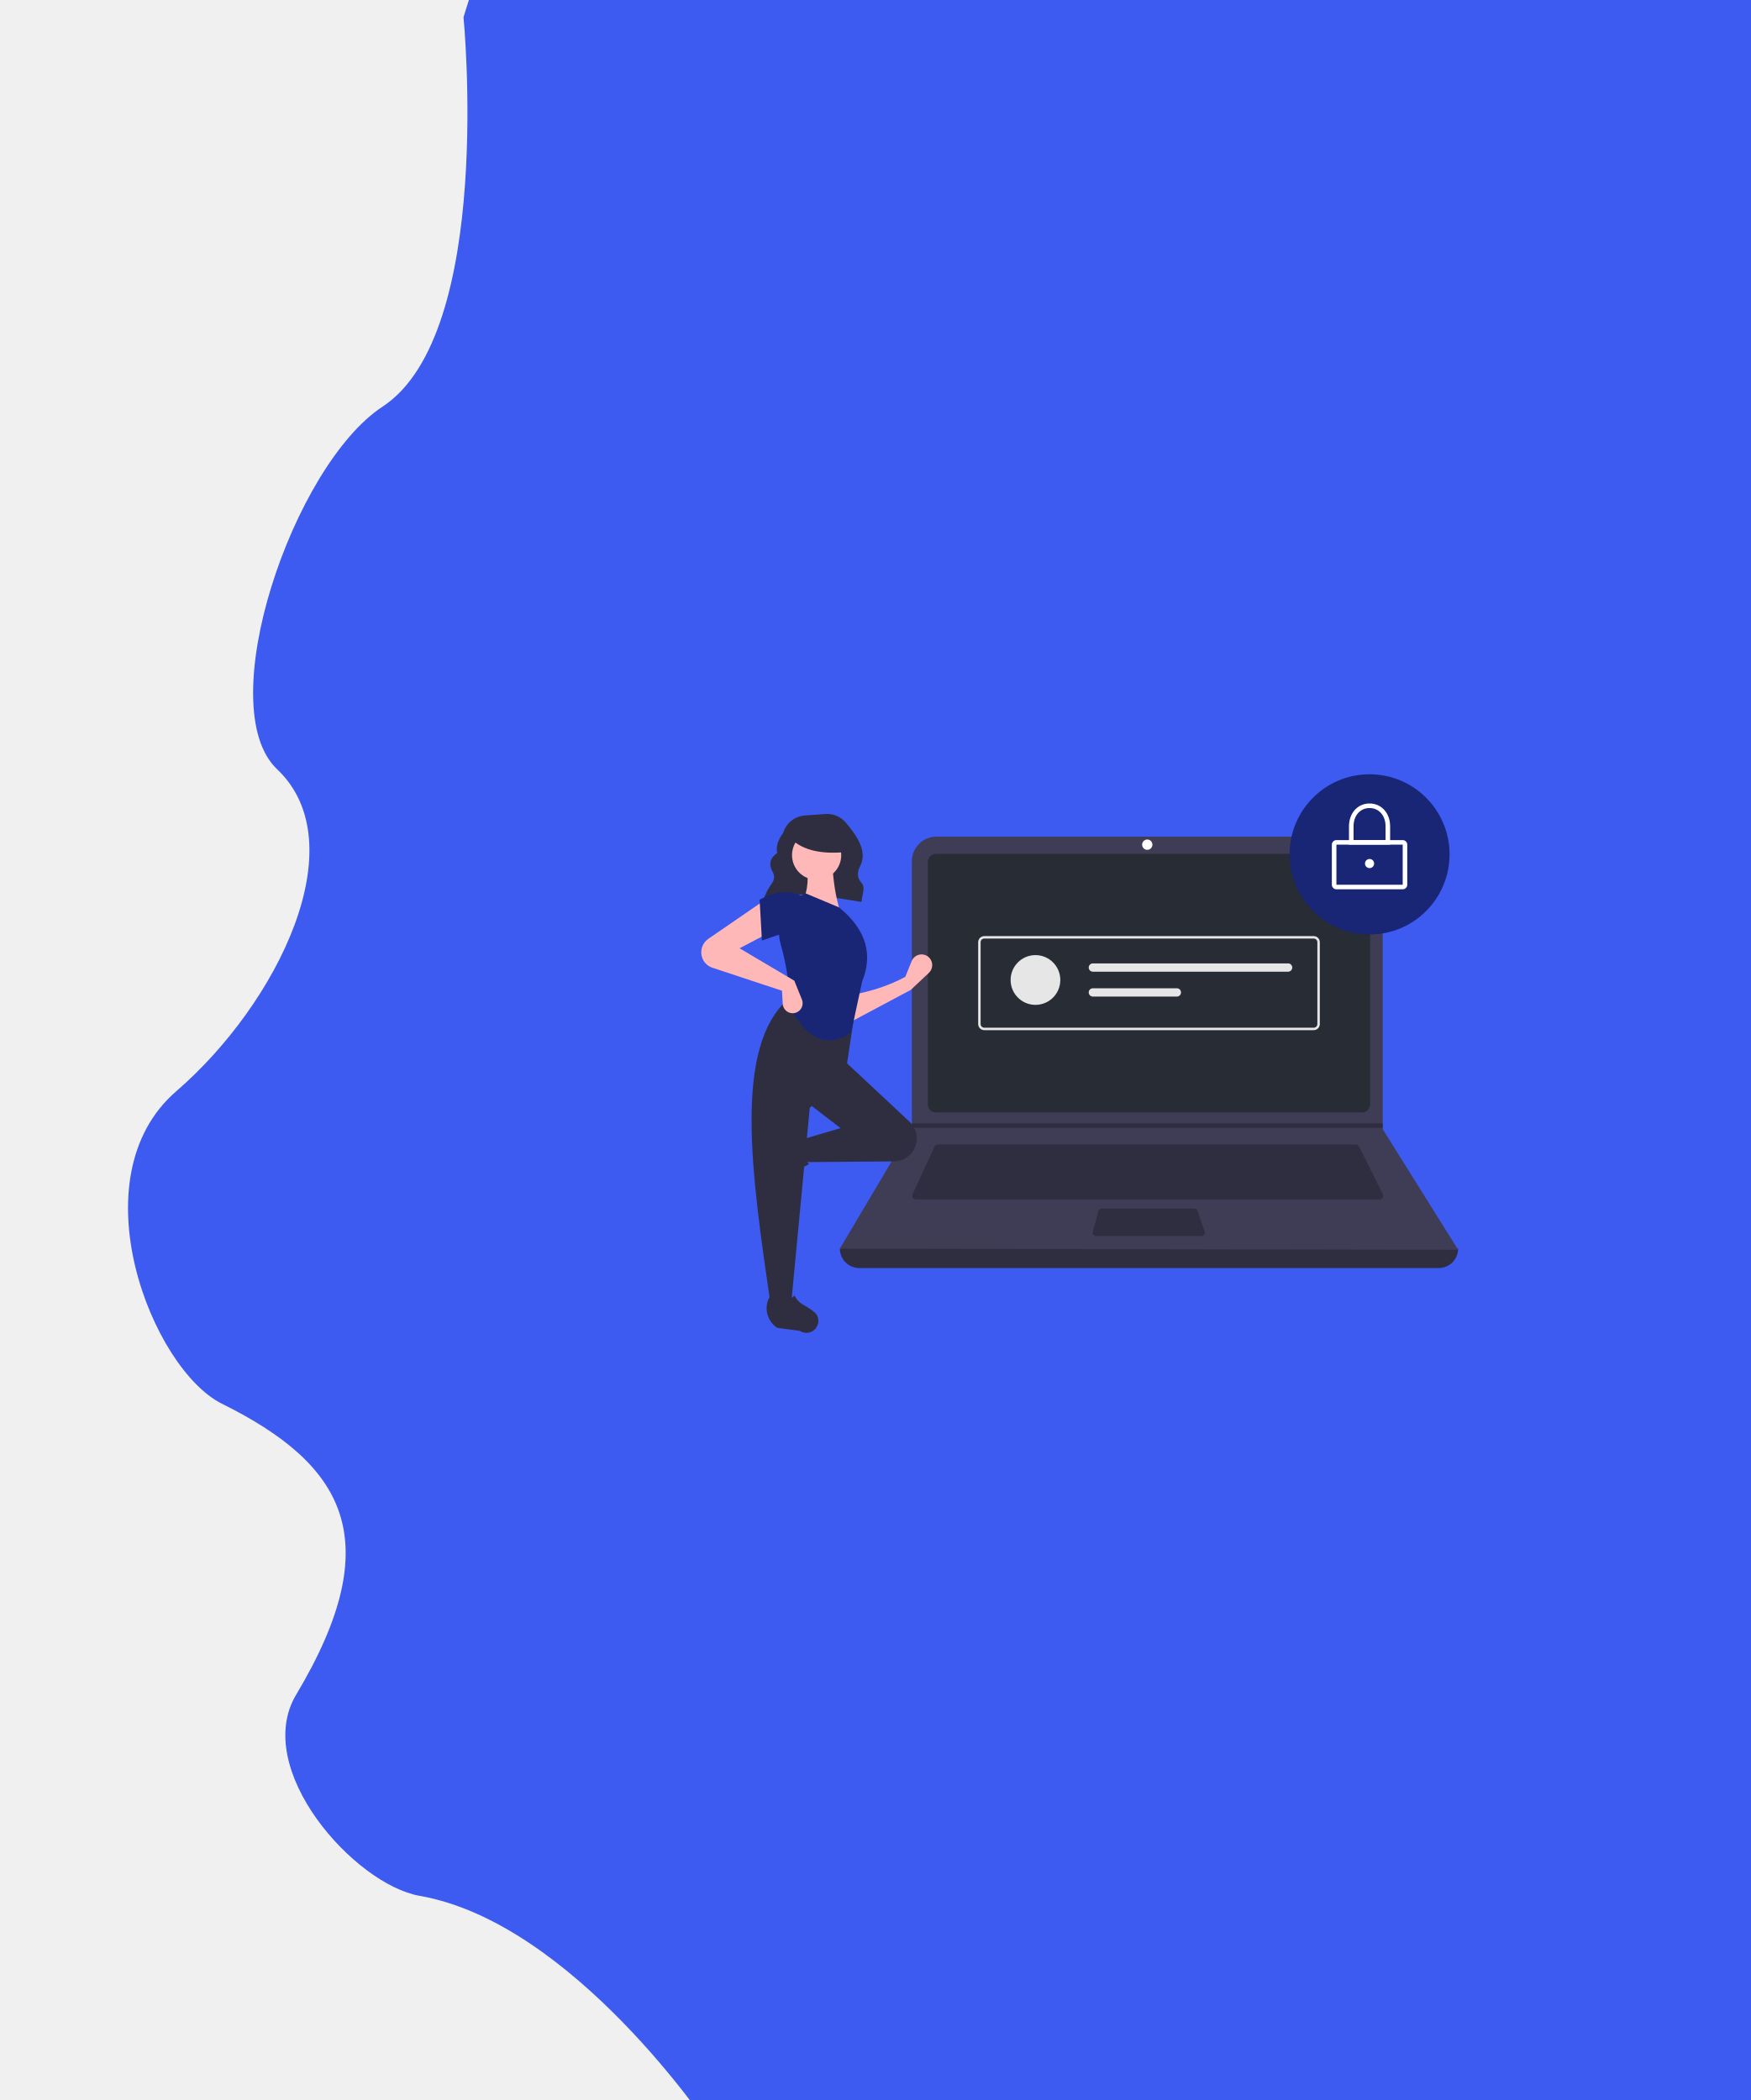
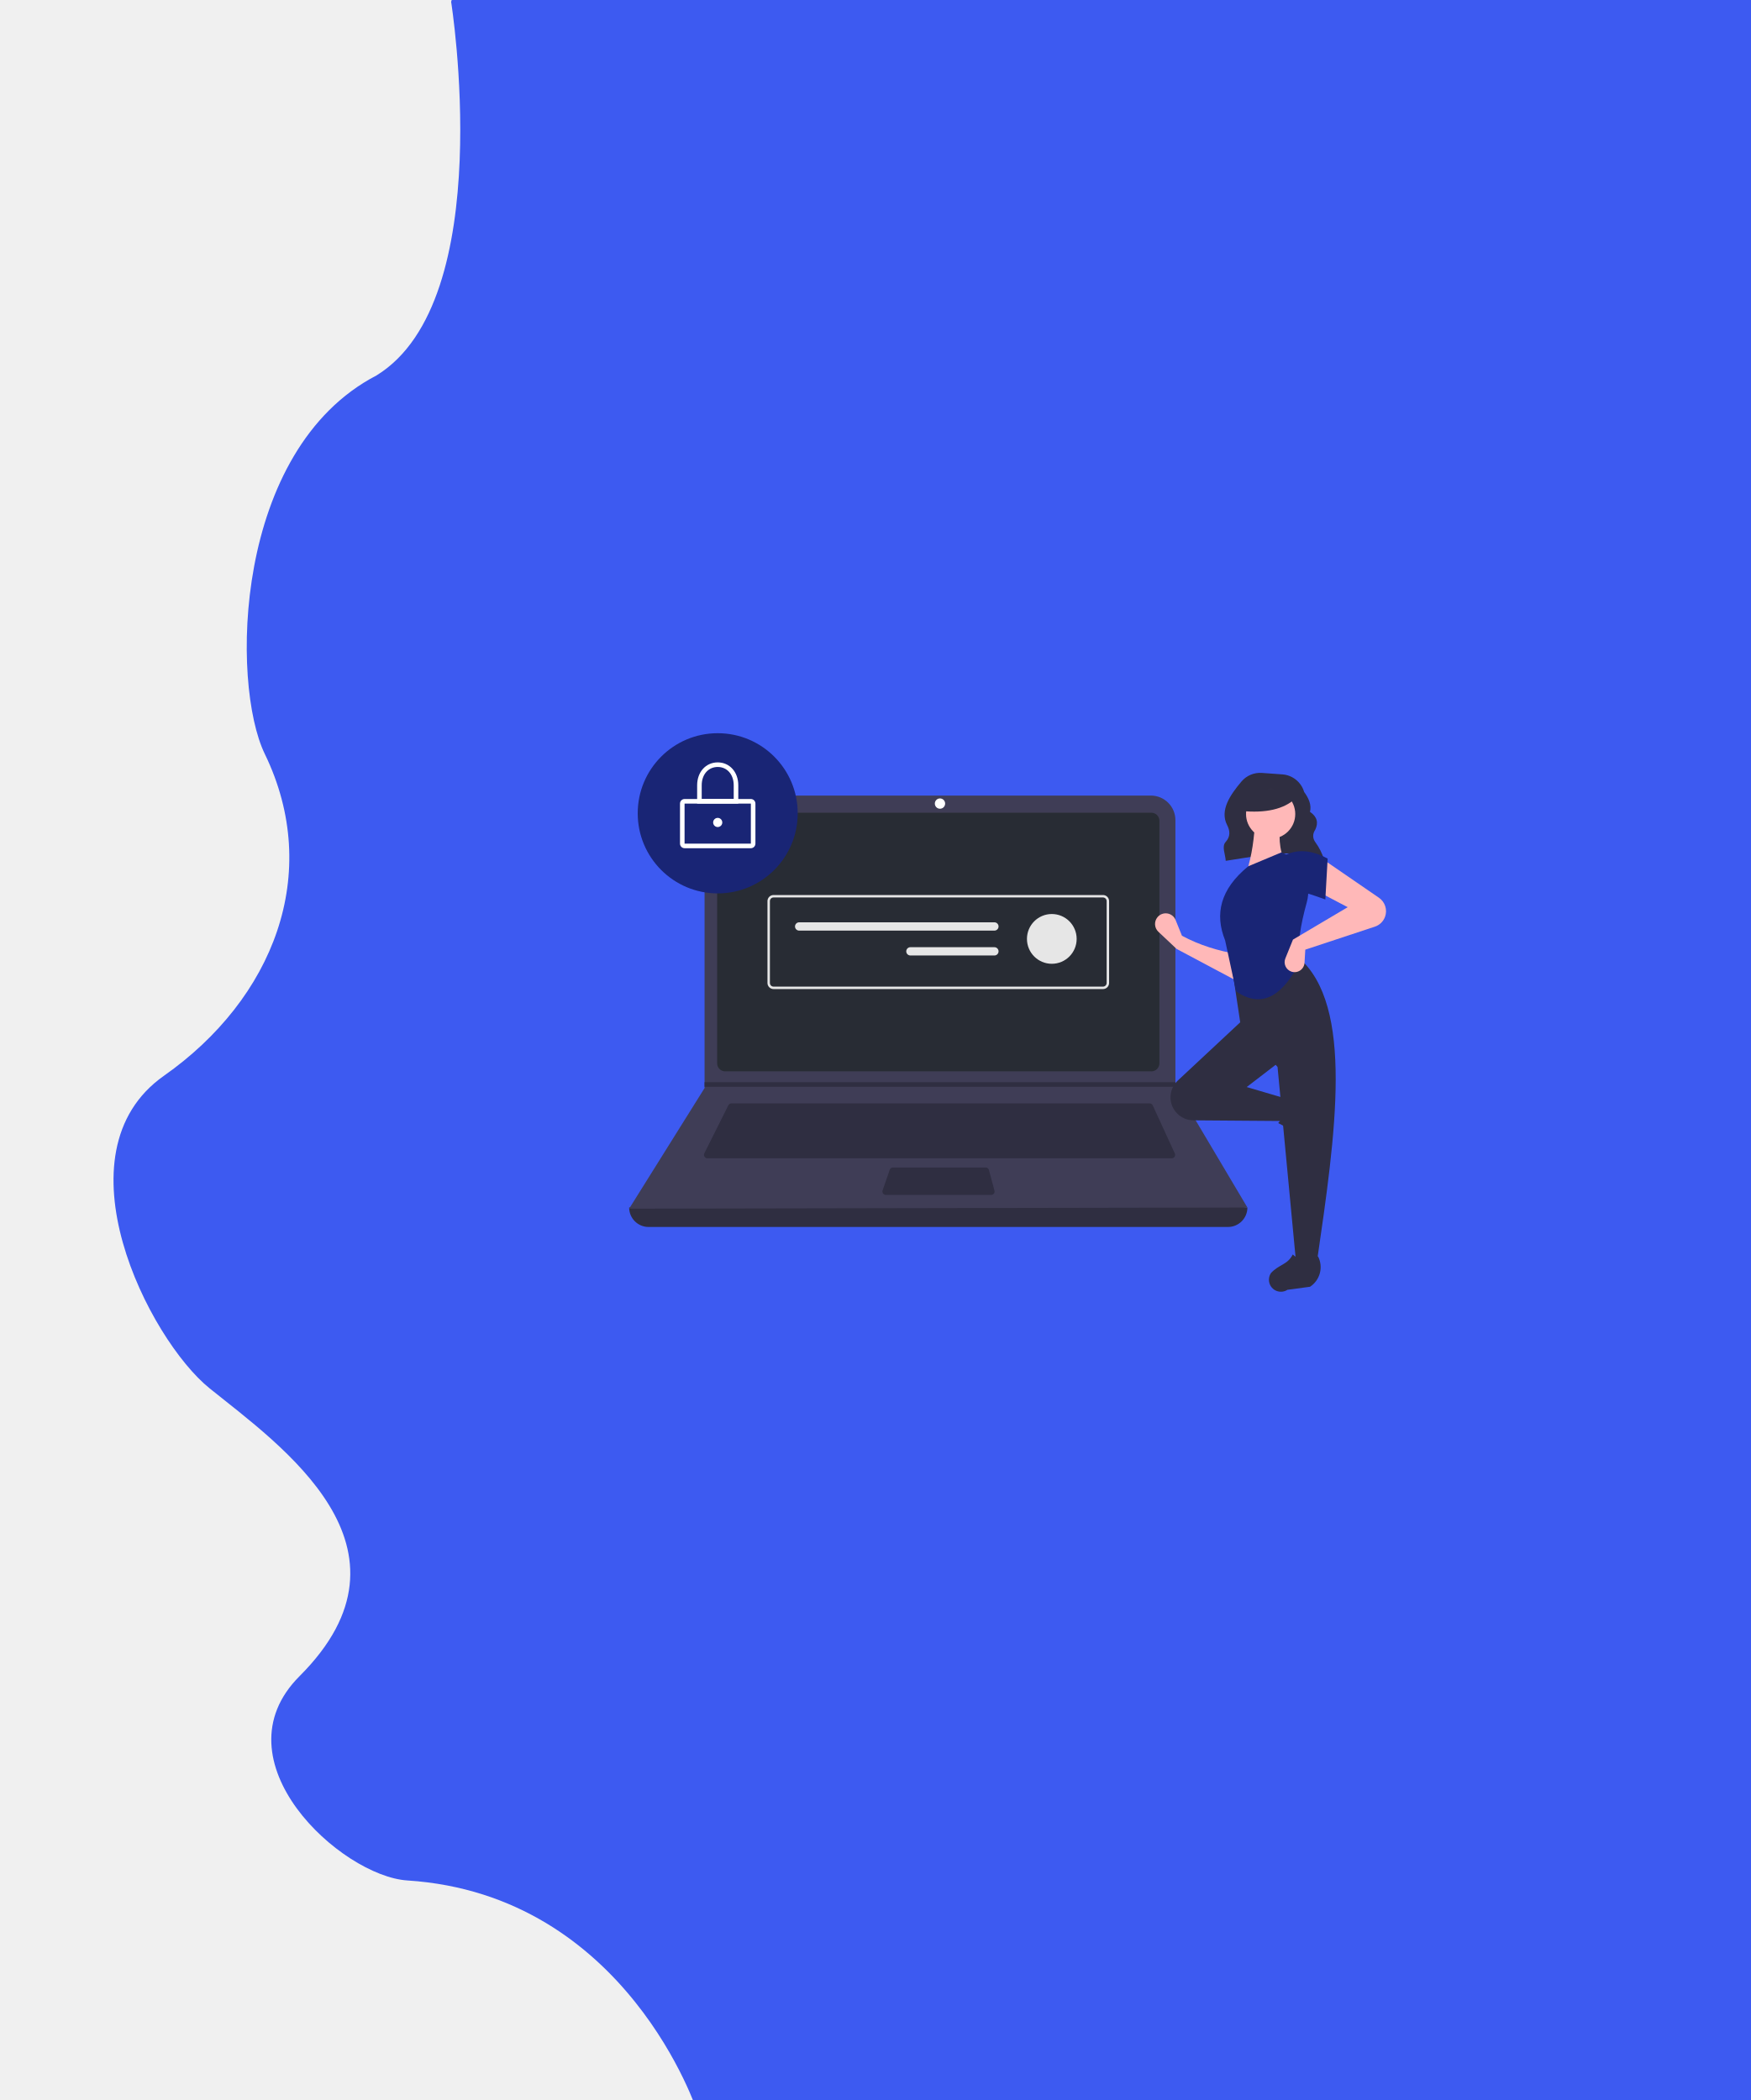
<svg xmlns="http://www.w3.org/2000/svg" viewBox="0 0 900 1080" version="1.1" id="svg60" width="900" height="1080">
  <defs id="defs64" />
  <text xml:space="preserve" style="font-style:normal;font-weight:normal;font-size:40px;line-height:1.25;font-family:sans-serif;letter-spacing:0px;word-spacing:0px;fill:#000000;fill-opacity:1;stroke:none" x="-18.388" y="937.493" id="text933">
    <tspan id="tspan931" x="-18.388" y="972.884" />
  </text>
  <g id="g939" transform="matrix(1.060861,0,0,1.019564,-886.7952,-359.4787)" style="stroke-width:0.962">
-     <path id="rect889" d="m 1064.785,347.2 -4.22,14.05 c 0,0 15.029,159.422 -39.233,196.449 -43.433,29.637 -83.14,151.348 -51.091,182.919 38.301,37.73 0.188,118.254 -48.848,162.363 -48.588,43.706 -11.797,140.167 22.12,157.679 58.816,30.367 81.109,68.164 35.945,146.752 -21.544,37.487 28.146,95.691 59.909,101.476 74.445,13.56 140.668,117.088 140.668,117.088 h 57.458 c 2.378,0.802 4.838,1.224 7.36,1.224 h 452.449 l 0.665,-63.041 1.149,-1015.903 -38.366,0.168 h -415.897 c -1.008,0 -2.007,0.07 -2.994,0.202 z" style="opacity:1;fill:#3d5af1;fill-opacity:1;stroke:none;stroke-width:48.077;stroke-miterlimit:4;stroke-dasharray:none;stroke-opacity:1" />
-     <g style="stroke-width:1.88" transform="matrix(0.5010784,0,0,0.5221907,1145.258,743.1459)" id="g1050">
-       <ellipse style="fill:#3d5af1;fill-opacity:1;stroke-width:1.88" cx="158" cy="539.732" rx="158" ry="12" id="ellipse959" />
-       <path style="fill:#2f2e41;stroke-width:1.88" d="m 324.272,296.554 c 27.497,-11.695 61.744,-4.285 95.191,0.858 0.311,-6.228 4.084,-13.808 0.132,-18.153 -4.801,-5.279 -4.359,-10.825 -1.47,-16.404 7.388,-14.265 -3.197,-29.444 -13.884,-42.065 a 23.669,23.669 0 0 0 -19.755,-8.292 l -19.797,1.414 A 23.709,23.709 0 0 0 343.635,230.859 v 0 c -4.727,6.429 -7.257,12.841 -5.664,19.219 -7.081,4.839 -8.27,10.68 -5.089,17.264 2.698,4.146 2.669,8.182 -0.123,12.106 a 55.891,55.891 0 0 0 -8.31,16.506 z" transform="translate(-203.5,-174.1342)" id="path961" />
-       <path style="fill:#2f2e41;stroke-width:1.88" d="M 977.709,651.097 H 417.291 A 18.791,18.791 0 0 1 398.5,632.306 v 0 q 304.727,-35.415 598,0 v 0 a 18.791,18.791 0 0 1 -18.791,18.791 z" transform="translate(-203.5,-174.1342)" id="path963" />
-       <path style="fill:#3f3d56;stroke-width:1.88" d="m 996.5,633.412 -598,-1.105 69.306,-116.616 0.332,-0.553 V 258.131 a 23.752,23.752 0 0 1 23.754,-23.754 H 899.792 a 23.752,23.752 0 0 1 23.754,23.754 v 258.776 z" transform="translate(-203.5,-174.1342)" id="path965" />
-       <path style="fill:#282c34;fill-opacity:1;stroke-width:1.88" d="m 491.35,250.957 a 7.746,7.746 0 0 0 -7.738,7.738 v 234.336 a 7.747,7.747 0 0 0 7.738,7.738 h 412.299 a 7.747,7.747 0 0 0 7.738,-7.738 V 258.694 a 7.747,7.747 0 0 0 -7.738,-7.738 z" transform="translate(-203.5,-174.1342)" id="path967" />
-       <path style="fill:#2f2e41;stroke-width:1.88" d="m 493.078,531.718 a 3.325,3.325 0 0 0 -3.013,1.93 l -21.355,46.425 a 3.316,3.316 0 0 0 3.012,4.702 h 449.092 a 3.316,3.316 0 0 0 2.965,-4.799 L 900.567,533.551 a 3.299,3.299 0 0 0 -2.965,-1.833 z" transform="translate(-203.5,-174.1342)" id="path969" />
-       <circle style="fill:#ffffff;stroke-width:1.88" cx="492.342" cy="67.98" r="4.974" id="circle971" />
-       <path style="fill:#2f2e41;stroke-width:1.88" d="m 651.7,593.619 a 3.321,3.321 0 0 0 -3.202,2.454 l -5.357,19.896 a 3.316,3.316 0 0 0 3.202,4.179 h 101.874 a 3.315,3.315 0 0 0 3.133,-4.401 l -6.887,-19.896 a 3.318,3.318 0 0 0 -3.134,-2.231 z" transform="translate(-203.5,-174.1342)" id="path973" />
-       <polygon style="fill:#2f2e41;stroke-width:1.88" points="264.649,341.004 264.649,337.135 720.046,337.135 720.046,341.556 264.306,341.556 " id="polygon975" />
-       <circle style="fill:#192575;fill-opacity:1;stroke-width:1.88" cx="707.335" cy="77.375" r="77.375" id="circle977" />
-       <path style="fill:#ffffff;stroke-width:1.88" d="m 942.89,285.223 h -64.111 a 4.426,4.426 0 0 1 -4.421,-4.421 v -38.688 a 4.426,4.426 0 0 1 4.421,-4.421 H 942.89 a 4.426,4.426 0 0 1 4.421,4.421 v 38.688 A 4.426,4.426 0 0 1 942.89,285.223 Z m -64.111,-43.109 v 38.688 h 64.114 l -0.003,-38.688 z" transform="translate(-203.5,-174.1342)" id="path979" />
-       <path style="fill:#ffffff;stroke-width:1.88" d="m 930.731,242.114 h -39.793 v -17.686 c 0,-12.81 8.368,-22.107 19.896,-22.107 11.529,0 19.896,9.297 19.896,22.107 z m -35.372,-4.421 h 30.95 v -13.264 c 0,-10.413 -6.363,-17.686 -15.475,-17.686 -9.112,0 -15.475,7.273 -15.475,17.686 z" transform="translate(-203.5,-174.1342)" id="path981" />
-       <circle style="fill:#ffffff;stroke-width:1.88" cx="707.335" cy="86.218" r="4.421" id="circle983" />
-       <path style="fill:#e6e6e6;stroke-width:1.88" d="M 856.82,421.284 H 538.18 a 5.908,5.908 0 0 1 -5.901,-5.901 V 336.342 a 5.908,5.908 0 0 1 5.901,-5.901 h 318.64 a 5.908,5.908 0 0 1 5.901,5.901 v 79.041 a 5.908,5.908 0 0 1 -5.901,5.901 z m -318.64,-88.482 a 3.544,3.544 0 0 0 -3.54,3.54 V 415.383 a 3.544,3.544 0 0 0 3.54,3.54 h 318.64 a 3.544,3.544 0 0 0 3.54,-3.54 v -79.041 a 3.544,3.544 0 0 0 -3.54,-3.54 z" transform="translate(-203.5,-174.1342)" id="path985" />
-       <circle style="fill:#e6e6e6;stroke-width:1.88" cx="384.19" cy="198.695" r="24.036" id="circle987" />
-       <path style="fill:#e6e6e6;stroke-width:1.88" d="m 643.203,356.805 a 4.006,4.006 0 1 0 0,8.012 h 188.858 a 4.006,4.006 0 0 0 0,-8.012 z" transform="translate(-203.5,-174.1342)" id="path989" />
-       <path style="fill:#e6e6e6;stroke-width:1.88" d="m 643.203,380.842 a 4.006,4.006 0 1 0 0,8.012 h 81.266 a 4.006,4.006 0 1 0 0,-8.012 z" transform="translate(-203.5,-174.1342)" id="path991" />
-       <path style="fill:#ffb8b8;stroke-width:1.88" d="m 467.022,382.462 -58.903,31.316 -0.746,-26.096 c 19.226,-3.209 37.517,-8.797 54.429,-17.895 l 6.16,-15.22 a 10.318,10.318 0 0 1 17.536,-2.678 v 0 a 10.318,10.318 0 0 1 -0.908,14.069 z" transform="translate(-203.5,-174.1342)" id="path993" />
-       <path style="fill:#2f2e41;stroke-width:1.88" d="m 323.098,563.267 v 0 a 11.574,11.574 0 0 1 1.469,-9.363 l 12.939,-19.858 a 22.612,22.612 0 0 1 29.335,-7.739 v 0 c -5.438,9.256 -4.68,17.377 1.878,24.434 a 117.631,117.631 0 0 0 -27.936,19.045 11.574,11.574 0 0 1 -17.686,-6.518 z" transform="translate(-203.5,-174.1342)" id="path995" />
-       <path style="fill:#2f2e41;stroke-width:1.88" d="m 469.705,537.303 v 0 a 22.203,22.203 0 0 1 -18.871,10.779 l -85.96,0.651 -3.728,-21.623 38.026,-11.184 -32.061,-24.605 35.044,-41.008 63.65,59.324 a 22.203,22.203 0 0 1 3.901,27.666 z" transform="translate(-203.5,-174.1342)" id="path997" />
-       <path style="fill:#2f2e41;stroke-width:1.88" d="M 351.453,685.179 H 331.321 C 313.246,561.282 294.847,437.038 349.216,390.664 l 64.122,10.439 -8.202,54.429 -35.789,41.008 z" transform="translate(-203.5,-174.1342)" id="path999" />
-       <path style="fill:#2f2e41;stroke-width:1.88" d="m 369.149,713.246 v 0 a 11.574,11.574 0 0 1 -9.363,-1.469 l -21.859,-2.938 a 22.612,22.612 0 0 1 -7.741,-29.335 v 0 c 9.257,5.437 17.377,4.679 24.434,-1.879 4.986,10.067 13.201,9.453 21.047,17.935 a 11.574,11.574 0 0 1 -6.517,17.686 z" transform="translate(-203.5,-174.1342)" id="path1001" />
-       <path style="fill:#ffb8b8;stroke-width:1.88" d="m 399.172,307.902 -37.28,-8.947 c 6.192,-12.674 6.702,-26.776 3.728,-41.754 l 25.351,-0.746 c 0.794,18.625 3.197,36.026 8.202,51.447 z" transform="translate(-203.5,-174.1342)" id="path1003" />
-       <path style="fill:#192575;fill-opacity:1;stroke-width:1.88" d="m 409.418,423.552 c -27.139,18.493 -46.314,0.633 -60.947,-26.923 2.033,-16.862 -1.259,-37.041 -7.357,-58.966 a 40.138,40.138 0 0 1 24.506,-48.401 v 0 l 32.061,13.421 c 27.224,22.19 32.582,46.227 22.368,71.578 z" transform="translate(-203.5,-174.1342)" id="path1005" />
-       <path style="fill:#ffb8b8;stroke-width:1.88" d="m 331.321,326.542 -29.824,15.658 52.938,31.316 7.366,18.17 a 9.637,9.637 0 0 1 -5.789,12.731 v 0 a 9.637,9.637 0 0 1 -12.762,-8.544 l -0.745,-12.663 -67.284,-22.204 a 15.733,15.733 0 0 1 -9.873,-9.611 v 0 a 15.733,15.733 0 0 1 5.903,-18.303 l 54.105,-37.118 z" transform="translate(-203.5,-174.1342)" id="path1007" />
-       <path style="fill:#192575;fill-opacity:1;stroke-width:1.88" d="m 361.146,329.524 c -12.439,-5.451 -23.749,0.47 -38.026,5.219 l -2.237,-39.517 c 14.176,-7.556 27.692,-9.593 40.263,-3.728 z" transform="translate(-203.5,-174.1342)" id="path1009" />
-       <circle style="fill:#ffb8b8;stroke-width:1.88" cx="172.525" cy="78.093" r="23.802" id="circle1011" />
-       <path style="fill:#2f2e41;stroke-width:1.88" d="m 404.5,249.224 c -23.566,2.308 -41.523,-1.546 -53,-12.52 v -8.838 h 51 z" transform="translate(-203.5,-174.1342)" id="path1013" />
+     <g style="stroke-width:1.88" transform="matrix(-0.5010784,0,0,0.5221907,1972.388,794.157)" id="g1050">
+       <path id="rect889-3" d="m 1823.274,-870.807 8.422,26.906 c 0,0 -46.061,288.409 72.183,360.938 138.655,72.019 140.941,297.936 108.078,365.554 -56.183,115.599 -8.322,236.62 97.486,310.927 106.14,74.539 14.685,254.608 -44.144,301.956 -68.46,55.1 -211.209,153.987 -87.023,277.979 81.938,81.809 -40.055,193.229 -104.273,197.381 -212.777,13.756 -280.73,224.224 -280.73,224.224 h -114.668 c -4.746,1.536 -9.656,2.345 -14.688,2.345 H 560.965 l -1.327,-120.723 -2.293,-1945.464 76.568,0.322 h 830.004 c 2.013,0 4.005,0.133 5.976,0.386 z" style="opacity:1;fill:#3d5af1;fill-opacity:1;stroke:none;stroke-width:93.987;stroke-miterlimit:4;stroke-dasharray:none;stroke-opacity:1" />
+       <g id="g878" transform="translate(866.5118,-137.3719)">
+         <ellipse id="ellipse959" ry="12" rx="158" cy="539.732" cx="158" style="fill:#3d5af1;fill-opacity:1;stroke-width:1.88" />
+         <path id="path961" transform="translate(-203.5,-174.1342)" d="m 324.272,296.554 c 27.497,-11.695 61.744,-4.285 95.191,0.858 0.311,-6.228 4.084,-13.808 0.132,-18.153 -4.801,-5.279 -4.359,-10.825 -1.47,-16.404 7.388,-14.265 -3.197,-29.444 -13.884,-42.065 a 23.669,23.669 0 0 0 -19.755,-8.292 l -19.797,1.414 A 23.709,23.709 0 0 0 343.635,230.859 v 0 c -4.727,6.429 -7.257,12.841 -5.664,19.219 -7.081,4.839 -8.27,10.68 -5.089,17.264 2.698,4.146 2.669,8.182 -0.123,12.106 a 55.891,55.891 0 0 0 -8.31,16.506 z" style="fill:#2f2e41;stroke-width:1.88" />
+         <path id="path963" transform="translate(-203.5,-174.1342)" d="M 977.709,651.097 H 417.291 A 18.791,18.791 0 0 1 398.5,632.306 v 0 q 304.727,-35.415 598,0 v 0 a 18.791,18.791 0 0 1 -18.791,18.791 z" style="fill:#2f2e41;stroke-width:1.88" />
+         <path id="path965" transform="translate(-203.5,-174.1342)" d="m 996.5,633.412 -598,-1.105 69.306,-116.616 0.332,-0.553 V 258.131 a 23.752,23.752 0 0 1 23.754,-23.754 H 899.792 a 23.752,23.752 0 0 1 23.754,23.754 v 258.776 z" style="fill:#3f3d56;stroke-width:1.88" />
+         <path id="path967" transform="translate(-203.5,-174.1342)" d="m 491.35,250.957 a 7.746,7.746 0 0 0 -7.738,7.738 v 234.336 a 7.747,7.747 0 0 0 7.738,7.738 h 412.299 a 7.747,7.747 0 0 0 7.738,-7.738 V 258.694 a 7.747,7.747 0 0 0 -7.738,-7.738 z" style="fill:#282c34;fill-opacity:1;stroke-width:1.88" />
+         <path id="path969" transform="translate(-203.5,-174.1342)" d="m 493.078,531.718 a 3.325,3.325 0 0 0 -3.013,1.93 l -21.355,46.425 a 3.316,3.316 0 0 0 3.012,4.702 h 449.092 a 3.316,3.316 0 0 0 2.965,-4.799 L 900.567,533.551 a 3.299,3.299 0 0 0 -2.965,-1.833 z" style="fill:#2f2e41;stroke-width:1.88" />
+         <circle id="circle971" r="4.974" cy="67.98" cx="492.342" style="fill:#ffffff;stroke-width:1.88" />
+         <path id="path973" transform="translate(-203.5,-174.1342)" d="m 651.7,593.619 a 3.321,3.321 0 0 0 -3.202,2.454 l -5.357,19.896 a 3.316,3.316 0 0 0 3.202,4.179 h 101.874 a 3.315,3.315 0 0 0 3.133,-4.401 l -6.887,-19.896 a 3.318,3.318 0 0 0 -3.134,-2.231 z" style="fill:#2f2e41;stroke-width:1.88" />
+         <polygon id="polygon975" points="264.649,337.135 720.046,337.135 720.046,341.556 264.306,341.556 264.649,341.004 " style="fill:#2f2e41;stroke-width:1.88" />
+         <circle id="circle977" r="77.375" cy="77.375" cx="707.335" style="fill:#192575;fill-opacity:1;stroke-width:1.88" />
+         <path id="path979" transform="translate(-203.5,-174.1342)" d="m 942.89,285.223 h -64.111 a 4.426,4.426 0 0 1 -4.421,-4.421 v -38.688 a 4.426,4.426 0 0 1 4.421,-4.421 H 942.89 a 4.426,4.426 0 0 1 4.421,4.421 v 38.688 A 4.426,4.426 0 0 1 942.89,285.223 Z m -64.111,-43.109 v 38.688 h 64.114 l -0.003,-38.688 z" style="fill:#ffffff;stroke-width:1.88" />
+         <path id="path981" transform="translate(-203.5,-174.1342)" d="m 930.731,242.114 h -39.793 v -17.686 c 0,-12.81 8.368,-22.107 19.896,-22.107 11.529,0 19.896,9.297 19.896,22.107 z m -35.372,-4.421 h 30.95 v -13.264 c 0,-10.413 -6.363,-17.686 -15.475,-17.686 -9.112,0 -15.475,7.273 -15.475,17.686 z" style="fill:#ffffff;stroke-width:1.88" />
+         <circle id="circle983" r="4.421" cy="86.218" cx="707.335" style="fill:#ffffff;stroke-width:1.88" />
+         <path id="path985" transform="translate(-203.5,-174.1342)" d="M 856.82,421.284 H 538.18 a 5.908,5.908 0 0 1 -5.901,-5.901 V 336.342 a 5.908,5.908 0 0 1 5.901,-5.901 h 318.64 a 5.908,5.908 0 0 1 5.901,5.901 v 79.041 a 5.908,5.908 0 0 1 -5.901,5.901 z m -318.64,-88.482 a 3.544,3.544 0 0 0 -3.54,3.54 V 415.383 a 3.544,3.544 0 0 0 3.54,3.54 h 318.64 a 3.544,3.544 0 0 0 3.54,-3.54 v -79.041 a 3.544,3.544 0 0 0 -3.54,-3.54 z" style="fill:#e6e6e6;stroke-width:1.88" />
+         <circle id="circle987" r="24.036" cy="198.695" cx="384.19" style="fill:#e6e6e6;stroke-width:1.88" />
+         <path id="path989" transform="translate(-203.5,-174.1342)" d="m 643.203,356.805 a 4.006,4.006 0 1 0 0,8.012 h 188.858 a 4.006,4.006 0 0 0 0,-8.012 z" style="fill:#e6e6e6;stroke-width:1.88" />
+         <path id="path991" transform="translate(-203.5,-174.1342)" d="m 643.203,380.842 a 4.006,4.006 0 1 0 0,8.012 h 81.266 a 4.006,4.006 0 1 0 0,-8.012 z" style="fill:#e6e6e6;stroke-width:1.88" />
+         <path id="path993" transform="translate(-203.5,-174.1342)" d="m 467.022,382.462 -58.903,31.316 -0.746,-26.096 c 19.226,-3.209 37.517,-8.797 54.429,-17.895 l 6.16,-15.22 a 10.318,10.318 0 0 1 17.536,-2.678 v 0 a 10.318,10.318 0 0 1 -0.908,14.069 z" style="fill:#ffb8b8;stroke-width:1.88" />
+         <path id="path995" transform="translate(-203.5,-174.1342)" d="m 323.098,563.267 v 0 a 11.574,11.574 0 0 1 1.469,-9.363 l 12.939,-19.858 a 22.612,22.612 0 0 1 29.335,-7.739 v 0 c -5.438,9.256 -4.68,17.377 1.878,24.434 a 117.631,117.631 0 0 0 -27.936,19.045 11.574,11.574 0 0 1 -17.686,-6.518 z" style="fill:#2f2e41;stroke-width:1.88" />
+         <path id="path997" transform="translate(-203.5,-174.1342)" d="m 469.705,537.303 v 0 a 22.203,22.203 0 0 1 -18.871,10.779 l -85.96,0.651 -3.728,-21.623 38.026,-11.184 -32.061,-24.605 35.044,-41.008 63.65,59.324 a 22.203,22.203 0 0 1 3.901,27.666 z" style="fill:#2f2e41;stroke-width:1.88" />
+         <path id="path999" transform="translate(-203.5,-174.1342)" d="M 351.453,685.179 H 331.321 C 313.246,561.282 294.847,437.038 349.216,390.664 l 64.122,10.439 -8.202,54.429 -35.789,41.008 z" style="fill:#2f2e41;stroke-width:1.88" />
+         <path id="path1001" transform="translate(-203.5,-174.1342)" d="m 369.149,713.246 v 0 a 11.574,11.574 0 0 1 -9.363,-1.469 l -21.859,-2.938 a 22.612,22.612 0 0 1 -7.741,-29.335 v 0 c 9.257,5.437 17.377,4.679 24.434,-1.879 4.986,10.067 13.201,9.453 21.047,17.935 a 11.574,11.574 0 0 1 -6.517,17.686 z" style="fill:#2f2e41;stroke-width:1.88" />
+         <path id="path1003" transform="translate(-203.5,-174.1342)" d="m 399.172,307.902 -37.28,-8.947 c 6.192,-12.674 6.702,-26.776 3.728,-41.754 l 25.351,-0.746 c 0.794,18.625 3.197,36.026 8.202,51.447 z" style="fill:#ffb8b8;stroke-width:1.88" />
+         <path id="path1005" transform="translate(-203.5,-174.1342)" d="m 409.418,423.552 c -27.139,18.493 -46.314,0.633 -60.947,-26.923 2.033,-16.862 -1.259,-37.041 -7.357,-58.966 a 40.138,40.138 0 0 1 24.506,-48.401 v 0 l 32.061,13.421 c 27.224,22.19 32.582,46.227 22.368,71.578 z" style="fill:#192575;fill-opacity:1;stroke-width:1.88" />
+         <path id="path1007" transform="translate(-203.5,-174.1342)" d="m 331.321,326.542 -29.824,15.658 52.938,31.316 7.366,18.17 a 9.637,9.637 0 0 1 -5.789,12.731 v 0 a 9.637,9.637 0 0 1 -12.762,-8.544 l -0.745,-12.663 -67.284,-22.204 a 15.733,15.733 0 0 1 -9.873,-9.611 v 0 a 15.733,15.733 0 0 1 5.903,-18.303 l 54.105,-37.118 z" style="fill:#ffb8b8;stroke-width:1.88" />
+         <path id="path1009" transform="translate(-203.5,-174.1342)" d="m 361.146,329.524 c -12.439,-5.451 -23.749,0.47 -38.026,5.219 l -2.237,-39.517 c 14.176,-7.556 27.692,-9.593 40.263,-3.728 z" style="fill:#192575;fill-opacity:1;stroke-width:1.88" />
+         <circle id="circle1011" r="23.802" cy="78.093" cx="172.525" style="fill:#ffb8b8;stroke-width:1.88" />
+         <path id="path1013" transform="translate(-203.5,-174.1342)" d="m 404.5,249.224 c -23.566,2.308 -41.523,-1.546 -53,-12.52 v -8.838 h 51 z" style="fill:#2f2e41;stroke-width:1.88" />
+       </g>
    </g>
  </g>
</svg>
